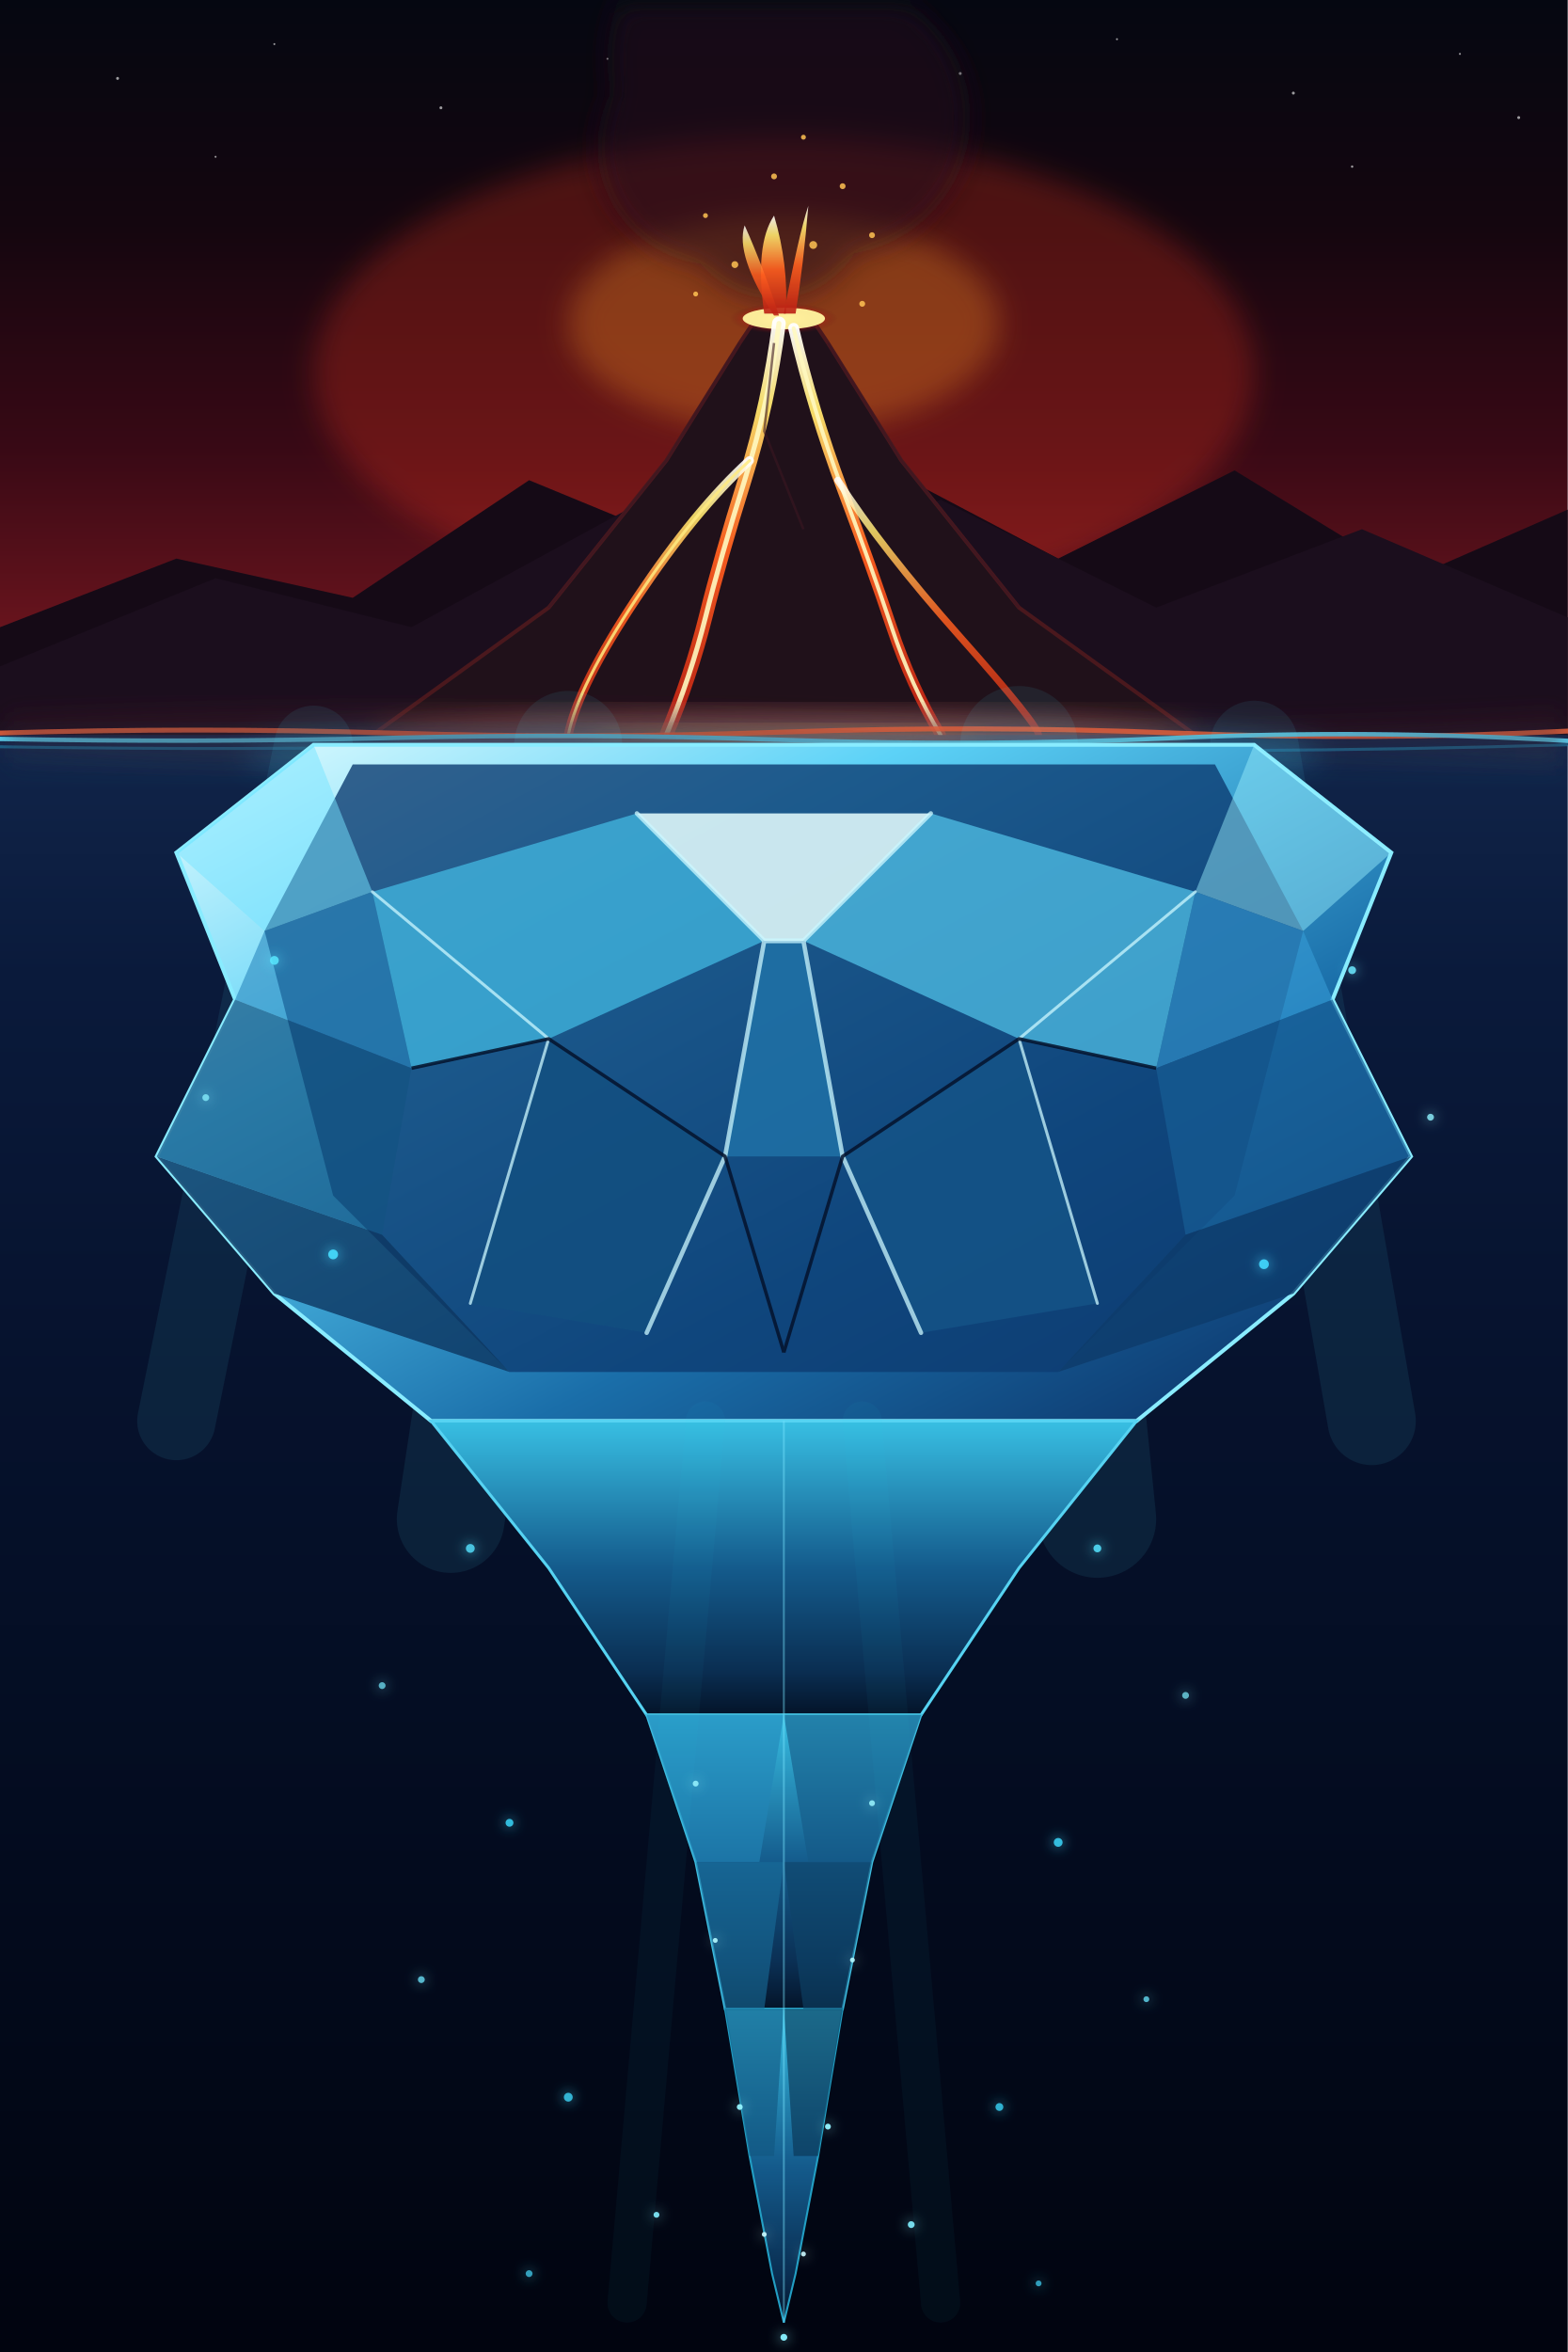
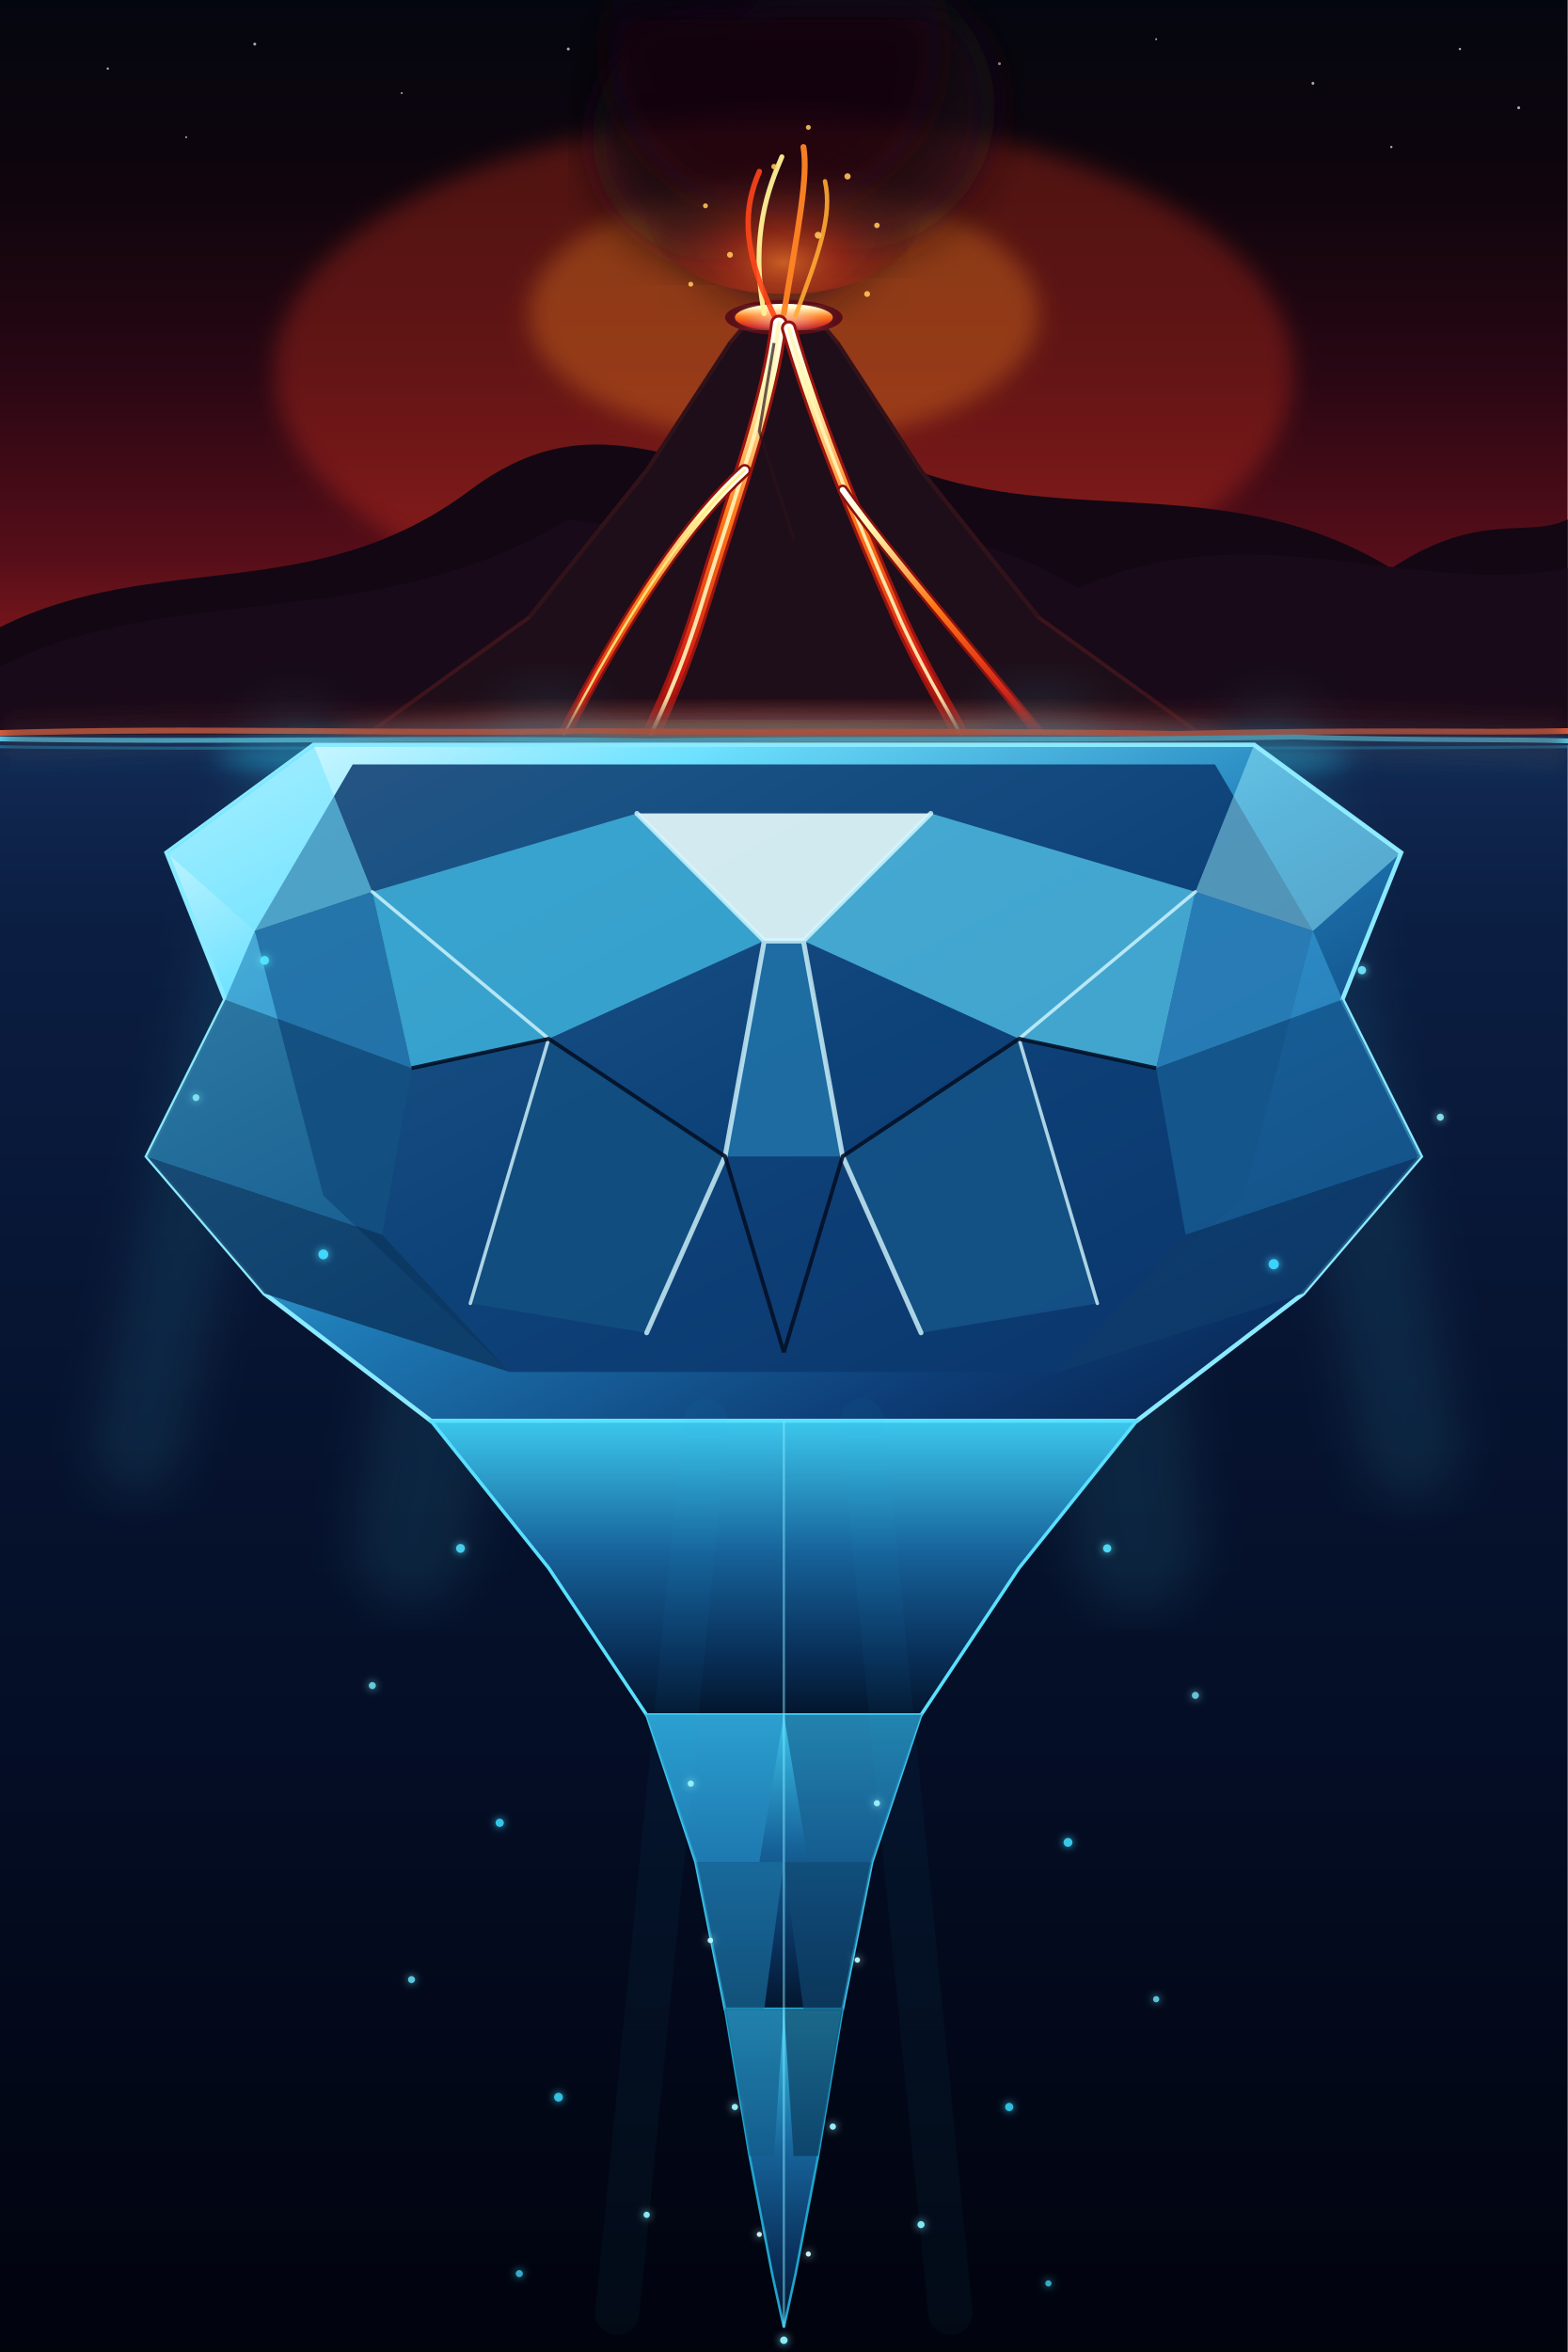
<svg xmlns="http://www.w3.org/2000/svg" viewBox="0 0 1600 2400" width="100%" height="100%">
  <defs>
-     <linearGradient id="volcanic-sky" x1="0" y1="0" x2="0" y2="1">
-       <stop offset="0%" stop-color="#050711" />
-       <stop offset="30%" stop-color="#14060f" />
-       <stop offset="60%" stop-color="#380915" />
-       <stop offset="85%" stop-color="#69141d" />
-       <stop offset="100%" stop-color="#9a241b" />
-     </linearGradient>
-     <linearGradient id="ocean-depth" x1="0" y1="0" x2="0" y2="1">
-       <stop offset="0%" stop-color="#11254a" />
-       <stop offset="15%" stop-color="#0a1a3b" />
-       <stop offset="40%" stop-color="#06122d" />
-       <stop offset="70%" stop-color="#030b1e" />
-       <stop offset="100%" stop-color="#01040f" />
-     </linearGradient>
-     <linearGradient id="lava-flow" x1="0" y1="0" x2="0" y2="1">
+     <linearGradient id="stratosphere" x1="0" y1="0" x2="0" y2="1">
+       <stop offset="0%" stop-color="#04060f" />
+       <stop offset="25%" stop-color="#0f050d" />
+       <stop offset="50%" stop-color="#280713" />
+       <stop offset="75%" stop-color="#560e19" />
+       <stop offset="92%" stop-color="#8c1b1c" />
+       <stop offset="100%" stop-color="#b82a1e" />
+     </linearGradient>
+     <linearGradient id="ocean-column" x1="0" y1="0" x2="0" y2="1">
+       <stop offset="0%" stop-color="#122a54" />
+       <stop offset="12%" stop-color="#0b1e42" />
+       <stop offset="35%" stop-color="#071533" />
+       <stop offset="65%" stop-color="#040d24" />
+       <stop offset="85%" stop-color="#020716" />
+       <stop offset="100%" stop-color="#01030d" />
+     </linearGradient>
+     <linearGradient id="magma-core" x1="0" y1="0" x2="0" y2="1">
      <stop offset="0%" stop-color="#ffffff" />
-       <stop offset="20%" stop-color="#ffe66d" />
-       <stop offset="55%" stop-color="#ff5f1f" />
-       <stop offset="100%" stop-color="#b81d13" />
-     </linearGradient>
-     <radialGradient id="caldera-glow" cx="50%" cy="50%" r="50%">
-       <stop offset="0%" stop-color="#fff5a0" stop-opacity="1" />
-       <stop offset="35%" stop-color="#ff6224" stop-opacity="0.85" />
-       <stop offset="70%" stop-color="#c91818" stop-opacity="0.4" />
-       <stop offset="100%" stop-color="#540812" stop-opacity="0" />
+       <stop offset="15%" stop-color="#fff8b0" />
+       <stop offset="45%" stop-color="#ff7a18" />
+       <stop offset="80%" stop-color="#d61e12" />
+       <stop offset="100%" stop-color="#6e0b0e" />
+     </linearGradient>
+     <radialGradient id="plume-illumination" cx="50%" cy="80%" r="70%">
+       <stop offset="0%" stop-color="#ff7b2b" stop-opacity="0.85" />
+       <stop offset="30%" stop-color="#c92a18" stop-opacity="0.6" />
+       <stop offset="65%" stop-color="#4d0e1b" stop-opacity="0.3" />
+       <stop offset="100%" stop-color="#14050d" stop-opacity="0" />
    </radialGradient>
-     <linearGradient id="ice-main" x1="0" y1="0" x2="1" y2="1">
-       <stop offset="0%" stop-color="#ebffff" />
-       <stop offset="30%" stop-color="#5cd2f7" />
-       <stop offset="65%" stop-color="#1a6ea9" />
-       <stop offset="100%" stop-color="#0a2a5e" />
-     </linearGradient>
-     <linearGradient id="ice-facet-bright" x1="0" y1="0" x2="1" y2="0">
-       <stop offset="0%" stop-color="#ffffff" stop-opacity="0.85" />
-       <stop offset="100%" stop-color="#73e5ff" stop-opacity="0.2" />
-     </linearGradient>
-     <linearGradient id="ice-shadow" x1="0" y1="0" x2="0" y2="1">
-       <stop offset="0%" stop-color="#071b3e" stop-opacity="0.8" />
-       <stop offset="100%" stop-color="#020917" stop-opacity="0.95" />
-     </linearGradient>
-     <linearGradient id="ice-spire" x1="0" y1="0" x2="0" y2="1">
-       <stop offset="0%" stop-color="#38bfe3" />
-       <stop offset="50%" stop-color="#145b8c" />
-       <stop offset="85%" stop-color="#0a2e52" />
-       <stop offset="100%" stop-color="#041429" />
-     </linearGradient>
-     <filter id="bio-glow" x="-20%" y="-20%" width="140%" height="140%">
-       <feGaussianBlur stdDeviation="6" result="blur" />
+     <linearGradient id="ice-body" x1="0" y1="0" x2="1" y2="1">
+       <stop offset="0%" stop-color="#f0ffff" />
+       <stop offset="22%" stop-color="#6ee2ff" />
+       <stop offset="50%" stop-color="#1f7db8" />
+       <stop offset="78%" stop-color="#0d3c75" />
+       <stop offset="100%" stop-color="#05193d" />
+     </linearGradient>
+     <linearGradient id="ice-spire-grad" x1="0" y1="0" x2="0" y2="1">
+       <stop offset="0%" stop-color="#3cc7ed" />
+       <stop offset="45%" stop-color="#166299" />
+       <stop offset="78%" stop-color="#09315c" />
+       <stop offset="100%" stop-color="#03152d" />
+     </linearGradient>
+     <filter id="volcano-heat" x="-20%" y="-20%" width="140%" height="140%">
+       <feGaussianBlur stdDeviation="16" result="blur" />
      <feComposite in="SourceGraphic" in2="blur" operator="over" />
    </filter>
-     <filter id="lava-blur" x="-30%" y="-30%" width="160%" height="160%">
-       <feGaussianBlur stdDeviation="15" />
+     <filter id="lava-glow" x="-30%" y="-30%" width="160%" height="160%">
+       <feGaussianBlur stdDeviation="12" />
+     </filter>
+     <filter id="crepuscular-haze" x="-10%" y="-10%" width="120%" height="120%">
+       <feGaussianBlur stdDeviation="24" />
+     </filter>
+     <filter id="bio-particle-glow" x="-40%" y="-40%" width="180%" height="180%">
+       <feGaussianBlur stdDeviation="4" result="glow" />
+       <feComposite in="SourceGraphic" in2="glow" operator="over" />
    </filter>
  </defs>
-   <rect x="0" y="0" width="1600" height="760" fill="url(#volcanic-sky)" />
-   <g fill="#ffffff" opacity="0.6">
-     <circle cx="120" cy="80" r="1.5" />
-     <circle cx="280" cy="45" r="1" />
-     <circle cx="450" cy="110" r="1.5" />
-     <circle cx="620" cy="60" r="1" />
-     <circle cx="980" cy="75" r="1.5" />
-     <circle cx="1140" cy="40" r="1" />
-     <circle cx="1320" cy="95" r="1.5" />
-     <circle cx="1490" cy="55" r="1" />
-     <circle cx="1550" cy="120" r="1.5" />
-     <circle cx="220" cy="160" r="1" />
-     <circle cx="1380" cy="170" r="1.2" />
-   </g>
-   <ellipse cx="800" cy="380" rx="480" ry="240" fill="#ff381e" opacity="0.25" filter="url(#lava-blur)" />
-   <ellipse cx="800" cy="330" rx="220" ry="110" fill="#ff9922" opacity="0.3" filter="url(#lava-blur)" />
-   <g fill="#24111d" opacity="0.55" filter="url(#lava-blur)">
-     <circle cx="790" cy="210" r="95" />
-     <circle cx="730" cy="150" r="120" />
-     <circle cx="850" cy="120" r="140" />
-     <circle cx="780" cy="60" r="160" />
-   </g>
-   <path d="M0 640 L180 570 L360 610 L540 490 L710 560 L890 470 L1080 570 L1260 480 L1440 590 L1600 520 V760 H0 Z" fill="#150a16" />
-   <path d="M0 680 L220 590 L420 640 L640 520 L800 570 L960 510 L1180 620 L1390 540 L1600 630 V760 H0 Z" fill="#1b0e1d" />
-   <path d="M380 750 L560 620 L680 470 L755 350 L775 320 L825 320 L845 350 L920 470 L1040 620 L1220 750 Z" fill="#20111a" stroke="#4a181d" stroke-width="4" />
-   <ellipse cx="800" cy="325" rx="55" ry="16" fill="url(#caldera-glow)" />
-   <ellipse cx="800" cy="325" rx="42" ry="11" fill="#fff5a0" opacity="0.95" />
-   <path d="M780 320 Q770 250 790 220 Q805 270 802 320" fill="url(#lava-flow)" opacity="0.9" />
-   <path d="M800 320 Q815 240 825 210 Q820 270 812 320" fill="url(#lava-flow)" opacity="0.9" />
-   <path d="M790 322 Q750 260 760 230 Q780 275 795 322" fill="url(#lava-flow)" opacity="0.85" />
+   <rect x="0" y="0" width="1600" height="760" fill="url(#stratosphere)" />
+   <g fill="#ffffff" opacity="0.65">
+     <circle cx="110" cy="70" r="1.2" />
+     <circle cx="260" cy="45" r="1.5" />
+     <circle cx="410" cy="95" r="1" />
+     <circle cx="580" cy="50" r="1.5" />
+     <circle cx="1020" cy="65" r="1.5" />
+     <circle cx="1180" cy="40" r="1" />
+     <circle cx="1340" cy="85" r="1.5" />
+     <circle cx="1490" cy="50" r="1.2" />
+     <circle cx="1550" cy="110" r="1.5" />
+     <circle cx="190" cy="140" r="1" />
+     <circle cx="1420" cy="150" r="1.2" />
+   </g>
+   <ellipse cx="800" cy="380" rx="520" ry="260" fill="#ff381c" opacity="0.28" filter="url(#lava-glow)" />
+   <ellipse cx="800" cy="320" rx="260" ry="130" fill="#ff8c1a" opacity="0.32" filter="url(#lava-glow)" />
+   <g opacity="0.75">
+     <circle cx="800" cy="200" r="105" fill="#1c0a15" filter="url(#crepuscular-haze)" />
+     <circle cx="730" cy="140" r="125" fill="#180712" filter="url(#crepuscular-haze)" />
+     <circle cx="870" cy="110" r="145" fill="#1a0814" filter="url(#crepuscular-haze)" />
+     <circle cx="790" cy="50" r="170" fill="#14060f" filter="url(#crepuscular-haze)" />
+     <ellipse cx="800" cy="220" rx="140" ry="80" fill="url(#plume-illumination)" />
+   </g>
+   <path d="M0 640 C160 560 320 620 480 500 C640 380 740 540 890 460 C1060 550 1240 470 1420 580 C1510 520 1560 550 1600 530 V760 H0 Z" fill="#120713" />
+   <path d="M0 680 C180 590 380 650 580 530 C740 560 920 490 1100 600 C1280 520 1440 610 1600 580 V760 H0 Z" fill="#180a18" />
+   <path d="M360 760 L540 630 L660 480 L745 350 L770 320 L830 320 L855 350 L940 480 L1060 630 L1240 760 Z" fill="#1d0e19" stroke="#3d141b" stroke-width="4" />
+   <ellipse cx="800" cy="324" rx="60" ry="18" fill="#590d16" />
+   <ellipse cx="800" cy="324" rx="50" ry="14" fill="url(#magma-core)" />
+   <ellipse cx="800" cy="324" rx="34" ry="8" fill="#ffffff" opacity="0.95" filter="url(#lava-glow)" />
+   <g fill="none" stroke-linecap="round">
+     <path d="M780 320 C765 240 785 190 798 160" stroke="#fff194" stroke-width="5" opacity="0.95" />
+     <path d="M800 320 C815 230 825 180 820 150" stroke="#ff8424" stroke-width="6" opacity="0.95" />
+     <path d="M790 322 C755 250 760 210 775 175" stroke="#ff451a" stroke-width="5.5" opacity="0.9" />
+     <path d="M812 322 C835 260 850 220 842 185" stroke="#ffaa32" stroke-width="4.5" opacity="0.9" />
+   </g>
  <g fill="none" stroke-linecap="round" stroke-linejoin="round">
-     <path d="M795 330 Q785 410 760 490 T720 630 T680 750" stroke="url(#lava-flow)" stroke-width="14" opacity="0.95" />
-     <path d="M795 330 Q785 410 760 490 T720 630 T680 750" stroke="#fff8c0" stroke-width="5" opacity="0.9" />
-     <path d="M765 470 Q710 520 650 610 T580 750" stroke="url(#lava-flow)" stroke-width="9" opacity="0.9" />
-     <path d="M765 470 Q710 520 650 610 T580 750" stroke="#ffeb80" stroke-width="3" opacity="0.85" />
-     <path d="M810 335 Q830 420 860 500 T910 640 T960 750" stroke="url(#lava-flow)" stroke-width="11" opacity="0.95" />
-     <path d="M810 335 Q830 420 860 500 T910 640 T960 750" stroke="#fff8c0" stroke-width="4" opacity="0.9" />
-     <path d="M855 490 Q900 560 980 650 T1060 750" stroke="url(#lava-flow)" stroke-width="7" opacity="0.85" />
-   </g>
-   <g fill="#ffc252" opacity="0.85">
-     <circle cx="750" cy="270" r="3.5" />
-     <circle cx="830" cy="250" r="4" />
-     <circle cx="790" cy="180" r="3" />
-     <circle cx="860" cy="190" r="3" />
-     <circle cx="720" cy="220" r="2.5" />
-     <circle cx="820" cy="140" r="2.5" />
-     <circle cx="890" cy="240" r="3" />
-     <circle cx="710" cy="300" r="2.5" />
-     <circle cx="880" cy="310" r="3" />
-   </g>
-   <g fill="none" stroke="#3b1622" stroke-width="2.5" opacity="0.6">
-     <path d="M755 350 L680 470 L560 620" />
-     <path d="M845 350 L920 470 L1040 620" />
-     <path d="M790 350 L780 440 L820 540" />
-   </g>
-   <rect x="0" y="750" width="1600" height="1650" fill="url(#ocean-depth)" />
-   <ellipse cx="800" cy="752" rx="420" ry="22" fill="#ff4c24" opacity="0.5" filter="url(#lava-blur)" />
-   <ellipse cx="800" cy="754" rx="200" ry="10" fill="#ff9933" opacity="0.7" filter="url(#lava-blur)" />
-   <ellipse cx="800" cy="768" rx="550" ry="32" fill="#30b5e8" opacity="0.4" filter="url(#lava-blur)" />
+     <path d="M795 330 C785 410 755 490 715 620 C690 700 670 735 660 760" stroke="#991410" stroke-width="18" />
+     <path d="M795 330 C785 410 755 490 715 620 C690 700 670 735 660 760" stroke="url(#magma-core)" stroke-width="12" />
+     <path d="M795 330 C785 410 755 490 715 620 C690 700 670 735 660 760" stroke="#fff5b8" stroke-width="4" opacity="0.9" />
+     <path d="M760 480 C705 530 645 615 570 760" stroke="#8a100e" stroke-width="13" />
+     <path d="M760 480 C705 530 645 615 570 760" stroke="url(#magma-core)" stroke-width="8" />
+     <path d="M760 480 C705 530 645 615 570 760" stroke="#ffeb80" stroke-width="2.5" opacity="0.9" />
+     <path d="M805 335 C830 420 865 510 920 635 C950 700 975 735 985 760" stroke="#991410" stroke-width="16" />
+     <path d="M805 335 C830 420 865 510 920 635 C950 700 975 735 985 760" stroke="url(#magma-core)" stroke-width="10" />
+     <path d="M805 335 C830 420 865 510 920 635 C950 700 975 735 985 760" stroke="#fff5b8" stroke-width="3.5" opacity="0.9" />
+     <path d="M860 500 C910 570 990 660 1070 760" stroke="#8a100e" stroke-width="11" />
+     <path d="M860 500 C910 570 990 660 1070 760" stroke="url(#magma-core)" stroke-width="6" />
+   </g>
+   <g fill="#ffc85a" opacity="0.88">
+     <circle cx="745" cy="260" r="3" />
+     <circle cx="835" cy="240" r="3.5" />
+     <circle cx="790" cy="170" r="2.8" />
+     <circle cx="865" cy="180" r="3.2" />
+     <circle cx="720" cy="210" r="2.5" />
+     <circle cx="825" cy="130" r="2.5" />
+     <circle cx="895" cy="230" r="2.8" />
+     <circle cx="705" cy="290" r="2.5" />
+     <circle cx="885" cy="300" r="3" />
+   </g>
+   <g fill="none" stroke="#2b1118" stroke-width="3" opacity="0.7">
+     <path d="M745 350 L660 480 L540 630" />
+     <path d="M855 350 L940 480 L1060 630" />
+     <path d="M790 350 L775 440 L810 550" />
+   </g>
+   <rect x="0" y="750" width="1600" height="1650" fill="url(#ocean-column)" />
+   <ellipse cx="800" cy="752" rx="460" ry="24" fill="#ff451d" opacity="0.55" filter="url(#lava-glow)" />
+   <ellipse cx="800" cy="754" rx="220" ry="12" fill="#ffa034" opacity="0.75" filter="url(#lava-glow)" />
+   <ellipse cx="800" cy="770" rx="580" ry="34" fill="#28c4f0" opacity="0.45" filter="url(#lava-glow)" />
  <g fill="none" stroke-linecap="round">
-     <path d="M0 748 Q200 742 400 748 T800 747 T1200 748 T1600 746" stroke="#ff6b3d" stroke-width="5" opacity="0.85" />
-     <path d="M0 754 Q200 758 400 753 T800 755 T1200 753 T1600 756" stroke="#5de0ff" stroke-width="4.5" opacity="0.95" />
-     <path d="M0 762 Q250 766 500 761 T1000 763 T1600 760" stroke="#1d8eb8" stroke-width="3" opacity="0.6" />
-   </g>
-   <path d="M0 735 Q400 715 800 735 T1600 730 V775 Q1200 755 800 770 T0 765 Z" fill="#4d1f2b" opacity="0.35" filter="url(#lava-blur)" />
-   <path d="M0 755 Q400 740 800 758 T1600 752 V785 Q1200 770 800 782 T0 778 Z" fill="#154563" opacity="0.3" filter="url(#lava-blur)" />
-   <g fill="none" stroke="#4ae5ff" opacity="0.08" stroke-linecap="round">
-     <path d="M320 760 L180 1450" stroke-width="80" />
-     <path d="M580 760 L460 1550" stroke-width="110" />
-     <path d="M1040 760 L1120 1550" stroke-width="120" />
-     <path d="M1280 760 L1400 1450" stroke-width="90" />
+     <path d="M0 748 C200 742 400 749 600 746 C800 748 1000 745 1200 749 C1400 744 1500 748 1600 746" stroke="#ff6a3d" stroke-width="6" opacity="0.9" />
+     <path d="M0 754 C220 758 440 752 660 756 C880 753 1100 756 1320 752 C1460 756 1540 754 1600 756" stroke="#5de4ff" stroke-width="5" opacity="0.95" />
+     <path d="M0 762 C260 766 520 760 780 764 C1040 761 1300 765 1600 762" stroke="#1d94be" stroke-width="3" opacity="0.65" />
+   </g>
+   <path d="M0 735 C380 715 780 736 1180 725 C1380 715 1500 735 1600 730 V775 C1220 755 820 772 420 762 C200 745 90 770 0 765 Z" fill="#4d1b28" opacity="0.38" filter="url(#lava-glow)" />
+   <path d="M0 755 C400 740 820 760 1240 748 C1440 738 1520 755 1600 752 V785 C1200 770 800 784 400 775 C180 765 80 780 0 778 Z" fill="#144b6e" opacity="0.35" filter="url(#lava-glow)" />
+   <g fill="none" stroke="#4ae5ff" opacity="0.09" stroke-linecap="round" filter="url(#crepuscular-haze)">
+     <path d="M300 760 L140 1480" stroke-width="90" />
+     <path d="M560 760 L420 1580" stroke-width="120" />
+     <path d="M1060 760 L1160 1580" stroke-width="130" />
+     <path d="M1300 760 L1440 1480" stroke-width="100" />
  </g>
  <g>
-     <polygon points="       320,760 180,870 240,1020 160,1180 280,1320 440,1450       1160,1450 1320,1320 1440,1180 1360,1020 1420,870 1280,760     " fill="url(#ice-main)" stroke="#89ecff" stroke-width="4" />
-     <polygon points="360,780 270,950 340,1220 520,1400 1080,1400 1260,1220 1330,950 1240,780" fill="#0c3c72" opacity="0.8" />
-     <polygon points="180,870 320,760 380,910 270,950" fill="#75e4ff" opacity="0.5" />
-     <polygon points="270,950 380,910 420,1090 240,1020" fill="#2987be" opacity="0.6" />
-     <polygon points="240,1020 420,1090 390,1260 160,1180" fill="#135282" opacity="0.7" />
-     <polygon points="160,1180 390,1260 520,1400 280,1320" fill="#0c3660" opacity="0.8" />
-     <polygon points="1420,870 1280,760 1220,910 1330,950" fill="#9bf1ff" opacity="0.45" />
-     <polygon points="1330,950 1220,910 1180,1090 1360,1020" fill="#359bd5" opacity="0.6" />
-     <polygon points="1360,1020 1180,1090 1210,1260 1440,1180" fill="#175d94" opacity="0.7" />
-     <polygon points="1440,1180 1210,1260 1080,1400 1320,1320" fill="#0d3b6a" opacity="0.8" />
-     <polygon points="380,910 650,830 780,960 560,1060 420,1090" fill="#46c6ee" opacity="0.65" />
-     <polygon points="650,830 950,830 820,960 780,960" fill="#e8ffff" opacity="0.85" />
-     <polygon points="950,830 1220,910 1180,1090 1040,1060 820,960" fill="#58d0f4" opacity="0.65" />
-     <polygon points="780,960 820,960 860,1180 740,1180" fill="#2076ab" opacity="0.75" />
-     <polygon points="560,1060 740,1180 660,1360 480,1330" fill="#124f80" opacity="0.8" />
-     <polygon points="1040,1060 860,1180 940,1360 1120,1330" fill="#145487" opacity="0.8" />
-     <g fill="none" stroke="#cbf7ff" stroke-linecap="round" stroke-linejoin="round" opacity="0.75">
-       <path d="M650 830 L780 960 L740 1180 L660 1360" stroke-width="4.5" />
-       <path d="M950 830 L820 960 L860 1180 L940 1360" stroke-width="4.5" />
-       <path d="M380 910 L560 1060 L480 1330" stroke-width="3" />
-       <path d="M1220 910 L1040 1060 L1120 1330" stroke-width="3" />
-       <path d="M780 960 L820 960" stroke-width="5" />
+     <polygon points="       320,760 170,870 230,1020 150,1180 270,1320 440,1450       1160,1450 1330,1320 1450,1180 1370,1020 1430,870 1280,760     " fill="url(#ice-body)" stroke="#8aeaff" stroke-width="4.5" />
+     <polygon points="360,780 260,950 330,1220 520,1400 1080,1400 1270,1220 1340,950 1240,780" fill="#0b386e" opacity="0.85" />
+     <polygon points="170,870 320,760 380,910 260,950" fill="#75e4ff" opacity="0.55" />
+     <polygon points="260,950 380,910 420,1090 230,1020" fill="#2987be" opacity="0.65" />
+     <polygon points="230,1020 420,1090 390,1260 150,1180" fill="#135282" opacity="0.75" />
+     <polygon points="150,1180 390,1260 520,1400 270,1320" fill="#0c3660" opacity="0.85" />
+     <polygon points="1430,870 1280,760 1220,910 1340,950" fill="#9bf1ff" opacity="0.48" />
+     <polygon points="1340,950 1220,910 1180,1090 1370,1020" fill="#359bd5" opacity="0.65" />
+     <polygon points="1370,1020 1180,1090 1210,1260 1450,1180" fill="#175d94" opacity="0.75" />
+     <polygon points="1450,1180 1210,1260 1080,1400 1330,1320" fill="#0d3b6a" opacity="0.85" />
+     <polygon points="380,910 650,830 780,960 560,1060 420,1090" fill="#46c6ee" opacity="0.7" />
+     <polygon points="650,830 950,830 820,960 780,960" fill="#ebffff" opacity="0.88" />
+     <polygon points="950,830 1220,910 1180,1090 1040,1060 820,960" fill="#58d0f4" opacity="0.7" />
+     <polygon points="780,960 820,960 860,1180 740,1180" fill="#2076ab" opacity="0.8" />
+     <polygon points="560,1060 740,1180 660,1360 480,1330" fill="#124f80" opacity="0.85" />
+     <polygon points="1040,1060 860,1180 940,1360 1120,1330" fill="#145487" opacity="0.85" />
+     <g fill="none" stroke="#d5f8ff" stroke-linecap="round" stroke-linejoin="round" opacity="0.8">
+       <path d="M650 830 L780 960 L740 1180 L660 1360" stroke-width="5" />
+       <path d="M950 830 L820 960 L860 1180 L940 1360" stroke-width="5" />
+       <path d="M380 910 L560 1060 L480 1330" stroke-width="3.5" />
+       <path d="M1220 910 L1040 1060 L1120 1330" stroke-width="3.5" />
+       <path d="M780 960 L820 960" stroke-width="5.5" />
    </g>
-     <g fill="none" stroke="#04122c" stroke-width="3.5" opacity="0.85">
+     <g fill="none" stroke="#030f26" stroke-width="4" opacity="0.9">
      <path d="M420 1090 L560 1060 L740 1180 L800 1380" />
      <path d="M1180 1090 L1040 1060 L860 1180 L800 1380" />
    </g>
  </g>
-   <polygon points="     440,1450 560,1600 660,1750     940,1750 1040,1600 1160,1450   " fill="url(#ice-spire)" stroke="#56d3f2" stroke-width="3" />
-   <polygon points="     660,1750 710,1900 740,2050     860,2050 890,1900 940,1750   " fill="url(#ice-spire)" stroke="#3ebde0" stroke-width="2.5" />
-   <polygon points="     740,2050 765,2200 788,2320 800,2370     812,2320 835,2200 860,2050   " fill="url(#ice-spire)" stroke="#229fc4" stroke-width="2" />
-   <g opacity="0.6">
-     <polygon points="660,1750 800,1750 775,1900 710,1900" fill="#2285b8" />
-     <polygon points="800,1750 940,1750 890,1900 825,1900" fill="#145885" />
-     <polygon points="710,1900 800,1900 780,2050 740,2050" fill="#186c99" />
-     <polygon points="800,1900 890,1900 860,2050 820,2050" fill="#0e4368" />
-     <polygon points="740,2050 800,2050 790,2200 765,2200" fill="#10557e" />
-     <polygon points="800,2050 860,2050 835,2200 810,2200" fill="#08304f" />
-     <path d="M800 1450 L800 1750 L800 1900 L800 2050 L800 2200 L800 2370" stroke="#77e5ff" stroke-width="2" fill="none" opacity="0.7" />
-   </g>
-   <g fill="none" stroke="#26c2e8" opacity="0.04" stroke-linecap="round">
-     <path d="M720 1450 L640 2350" stroke-width="40" />
-     <path d="M880 1450 L960 2350" stroke-width="40" />
-   </g>
-   <g filter="url(#bio-glow)">
-     <circle cx="280" cy="980" r="4.5" fill="#58e8ff" opacity="0.85" />
-     <circle cx="210" cy="1120" r="3.5" fill="#88f2ff" opacity="0.75" />
-     <circle cx="340" cy="1280" r="5" fill="#46dcff" opacity="0.9" />
-     <circle cx="1380" cy="990" r="4" fill="#6ce9ff" opacity="0.85" />
-     <circle cx="1460" cy="1140" r="3.5" fill="#8ff4ff" opacity="0.8" />
-     <circle cx="1290" cy="1290" r="5" fill="#42d8ff" opacity="0.9" />
-     <circle cx="480" cy="1580" r="4.5" fill="#52e2ff" opacity="0.8" />
-     <circle cx="390" cy="1720" r="3.5" fill="#75ecff" opacity="0.7" />
-     <circle cx="520" cy="1860" r="4" fill="#3bd4f7" opacity="0.85" />
-     <circle cx="430" cy="2020" r="3.5" fill="#6de8ff" opacity="0.75" />
-     <circle cx="580" cy="2140" r="4.5" fill="#3cd5f8" opacity="0.8" />
-     <circle cx="670" cy="2260" r="3" fill="#84f0ff" opacity="0.9" />
-     <circle cx="540" cy="2320" r="3.5" fill="#45d8fa" opacity="0.7" />
-     <circle cx="1120" cy="1580" r="4" fill="#56e4ff" opacity="0.85" />
-     <circle cx="1210" cy="1730" r="3.5" fill="#7deeff" opacity="0.7" />
-     <circle cx="1080" cy="1880" r="4.5" fill="#3cd5f8" opacity="0.85" />
-     <circle cx="1170" cy="2040" r="3" fill="#69e7ff" opacity="0.75" />
-     <circle cx="1020" cy="2150" r="4" fill="#38d3f6" opacity="0.8" />
-     <circle cx="930" cy="2270" r="3.5" fill="#7ff0ff" opacity="0.9" />
-     <circle cx="1060" cy="2330" r="3" fill="#43d7f9" opacity="0.7" />
-     <circle cx="710" cy="1820" r="3" fill="#99f5ff" opacity="0.85" />
-     <circle cx="890" cy="1840" r="3" fill="#99f5ff" opacity="0.85" />
-     <circle cx="730" cy="1980" r="2.5" fill="#b3f8ff" opacity="0.9" />
-     <circle cx="870" cy="2000" r="2.5" fill="#b3f8ff" opacity="0.9" />
-     <circle cx="755" cy="2150" r="3" fill="#94f4ff" opacity="0.95" />
-     <circle cx="845" cy="2170" r="3" fill="#94f4ff" opacity="0.95" />
-     <circle cx="780" cy="2280" r="2.5" fill="#cbfaff" opacity="0.9" />
-     <circle cx="820" cy="2300" r="2.5" fill="#cbfaff" opacity="0.9" />
-     <circle cx="800" cy="2385" r="3.5" fill="#88f2ff" opacity="0.95" />
+   <polygon points="     440,1450 560,1600 660,1750     940,1750 1040,1600 1160,1450   " fill="url(#ice-spire-grad)" stroke="#5ae0ff" stroke-width="3.5" />
+   <polygon points="     660,1750 710,1900 740,2050     860,2050 890,1900 940,1750   " fill="url(#ice-spire-grad)" stroke="#3bc4eb" stroke-width="3" />
+   <polygon points="     740,2050 765,2200 788,2320 800,2375     812,2320 835,2200 860,2050   " fill="url(#ice-spire-grad)" stroke="#20a5cd" stroke-width="2.5" />
+   <g opacity="0.65">
+     <polygon points="660,1750 800,1750 775,1900 710,1900" fill="#248bc0" />
+     <polygon points="800,1750 940,1750 890,1900 825,1900" fill="#155d8d" />
+     <polygon points="710,1900 800,1900 780,2050 740,2050" fill="#1a72a2" />
+     <polygon points="800,1900 890,1900 860,2050 820,2050" fill="#0f4870" />
+     <polygon points="740,2050 800,2050 790,2200 765,2200" fill="#125c88" />
+     <polygon points="800,2050 860,2050 835,2200 810,2200" fill="#093556" />
+     <path d="M800 1450 L800 1750 L800 1900 L800 2050 L800 2200 L800 2375" stroke="#80e8ff" stroke-width="2.5" fill="none" opacity="0.75" />
+   </g>
+   <g fill="none" stroke="#22bfeb" opacity="0.04" stroke-linecap="round">
+     <path d="M720 1450 L630 2360" stroke-width="45" />
+     <path d="M880 1450 L970 2360" stroke-width="45" />
+   </g>
+   <g filter="url(#bio-particle-glow)">
+     <circle cx="270" cy="980" r="4.5" fill="#54e9ff" opacity="0.9" />
+     <circle cx="200" cy="1120" r="3.5" fill="#8bf4ff" opacity="0.8" />
+     <circle cx="330" cy="1280" r="5" fill="#44dbff" opacity="0.95" />
+     <circle cx="1390" cy="990" r="4.2" fill="#6feaff" opacity="0.9" />
+     <circle cx="1470" cy="1140" r="3.6" fill="#92f5ff" opacity="0.85" />
+     <circle cx="1300" cy="1290" r="5.2" fill="#40d6ff" opacity="0.95" />
+     <circle cx="470" cy="1580" r="4.5" fill="#4ee0ff" opacity="0.85" />
+     <circle cx="380" cy="1720" r="3.6" fill="#78edff" opacity="0.78" />
+     <circle cx="510" cy="1860" r="4.2" fill="#38d2f5" opacity="0.9" />
+     <circle cx="420" cy="2020" r="3.6" fill="#6fe7ff" opacity="0.8" />
+     <circle cx="570" cy="2140" r="4.5" fill="#3ad4f7" opacity="0.85" />
+     <circle cx="660" cy="2260" r="3.2" fill="#8af1ff" opacity="0.95" />
+     <circle cx="530" cy="2320" r="3.6" fill="#43d6f8" opacity="0.75" />
+     <circle cx="1130" cy="1580" r="4.2" fill="#52e3ff" opacity="0.9" />
+     <circle cx="1220" cy="1730" r="3.6" fill="#80efff" opacity="0.75" />
+     <circle cx="1090" cy="1880" r="4.5" fill="#3ad4f7" opacity="0.9" />
+     <circle cx="1180" cy="2040" r="3.2" fill="#6be6ff" opacity="0.8" />
+     <circle cx="1030" cy="2150" r="4.2" fill="#36d1f4" opacity="0.85" />
+     <circle cx="940" cy="2270" r="3.6" fill="#82f2ff" opacity="0.95" />
+     <circle cx="1070" cy="2330" r="3.2" fill="#41d5f7" opacity="0.75" />
+     <circle cx="705" cy="1820" r="3.2" fill="#9ef6ff" opacity="0.9" />
+     <circle cx="895" cy="1840" r="3.2" fill="#9ef6ff" opacity="0.9" />
+     <circle cx="725" cy="1980" r="2.8" fill="#b8f9ff" opacity="0.95" />
+     <circle cx="875" cy="2000" r="2.8" fill="#b8f9ff" opacity="0.95" />
+     <circle cx="750" cy="2150" r="3.2" fill="#9cf5ff" opacity="0.95" />
+     <circle cx="850" cy="2170" r="3.2" fill="#9cf5ff" opacity="0.95" />
+     <circle cx="775" cy="2280" r="2.6" fill="#d2fbff" opacity="0.95" />
+     <circle cx="825" cy="2300" r="2.6" fill="#d2fbff" opacity="0.95" />
+     <circle cx="800" cy="2388" r="3.8" fill="#8af1ff" opacity="0.98" />
  </g>
</svg>
